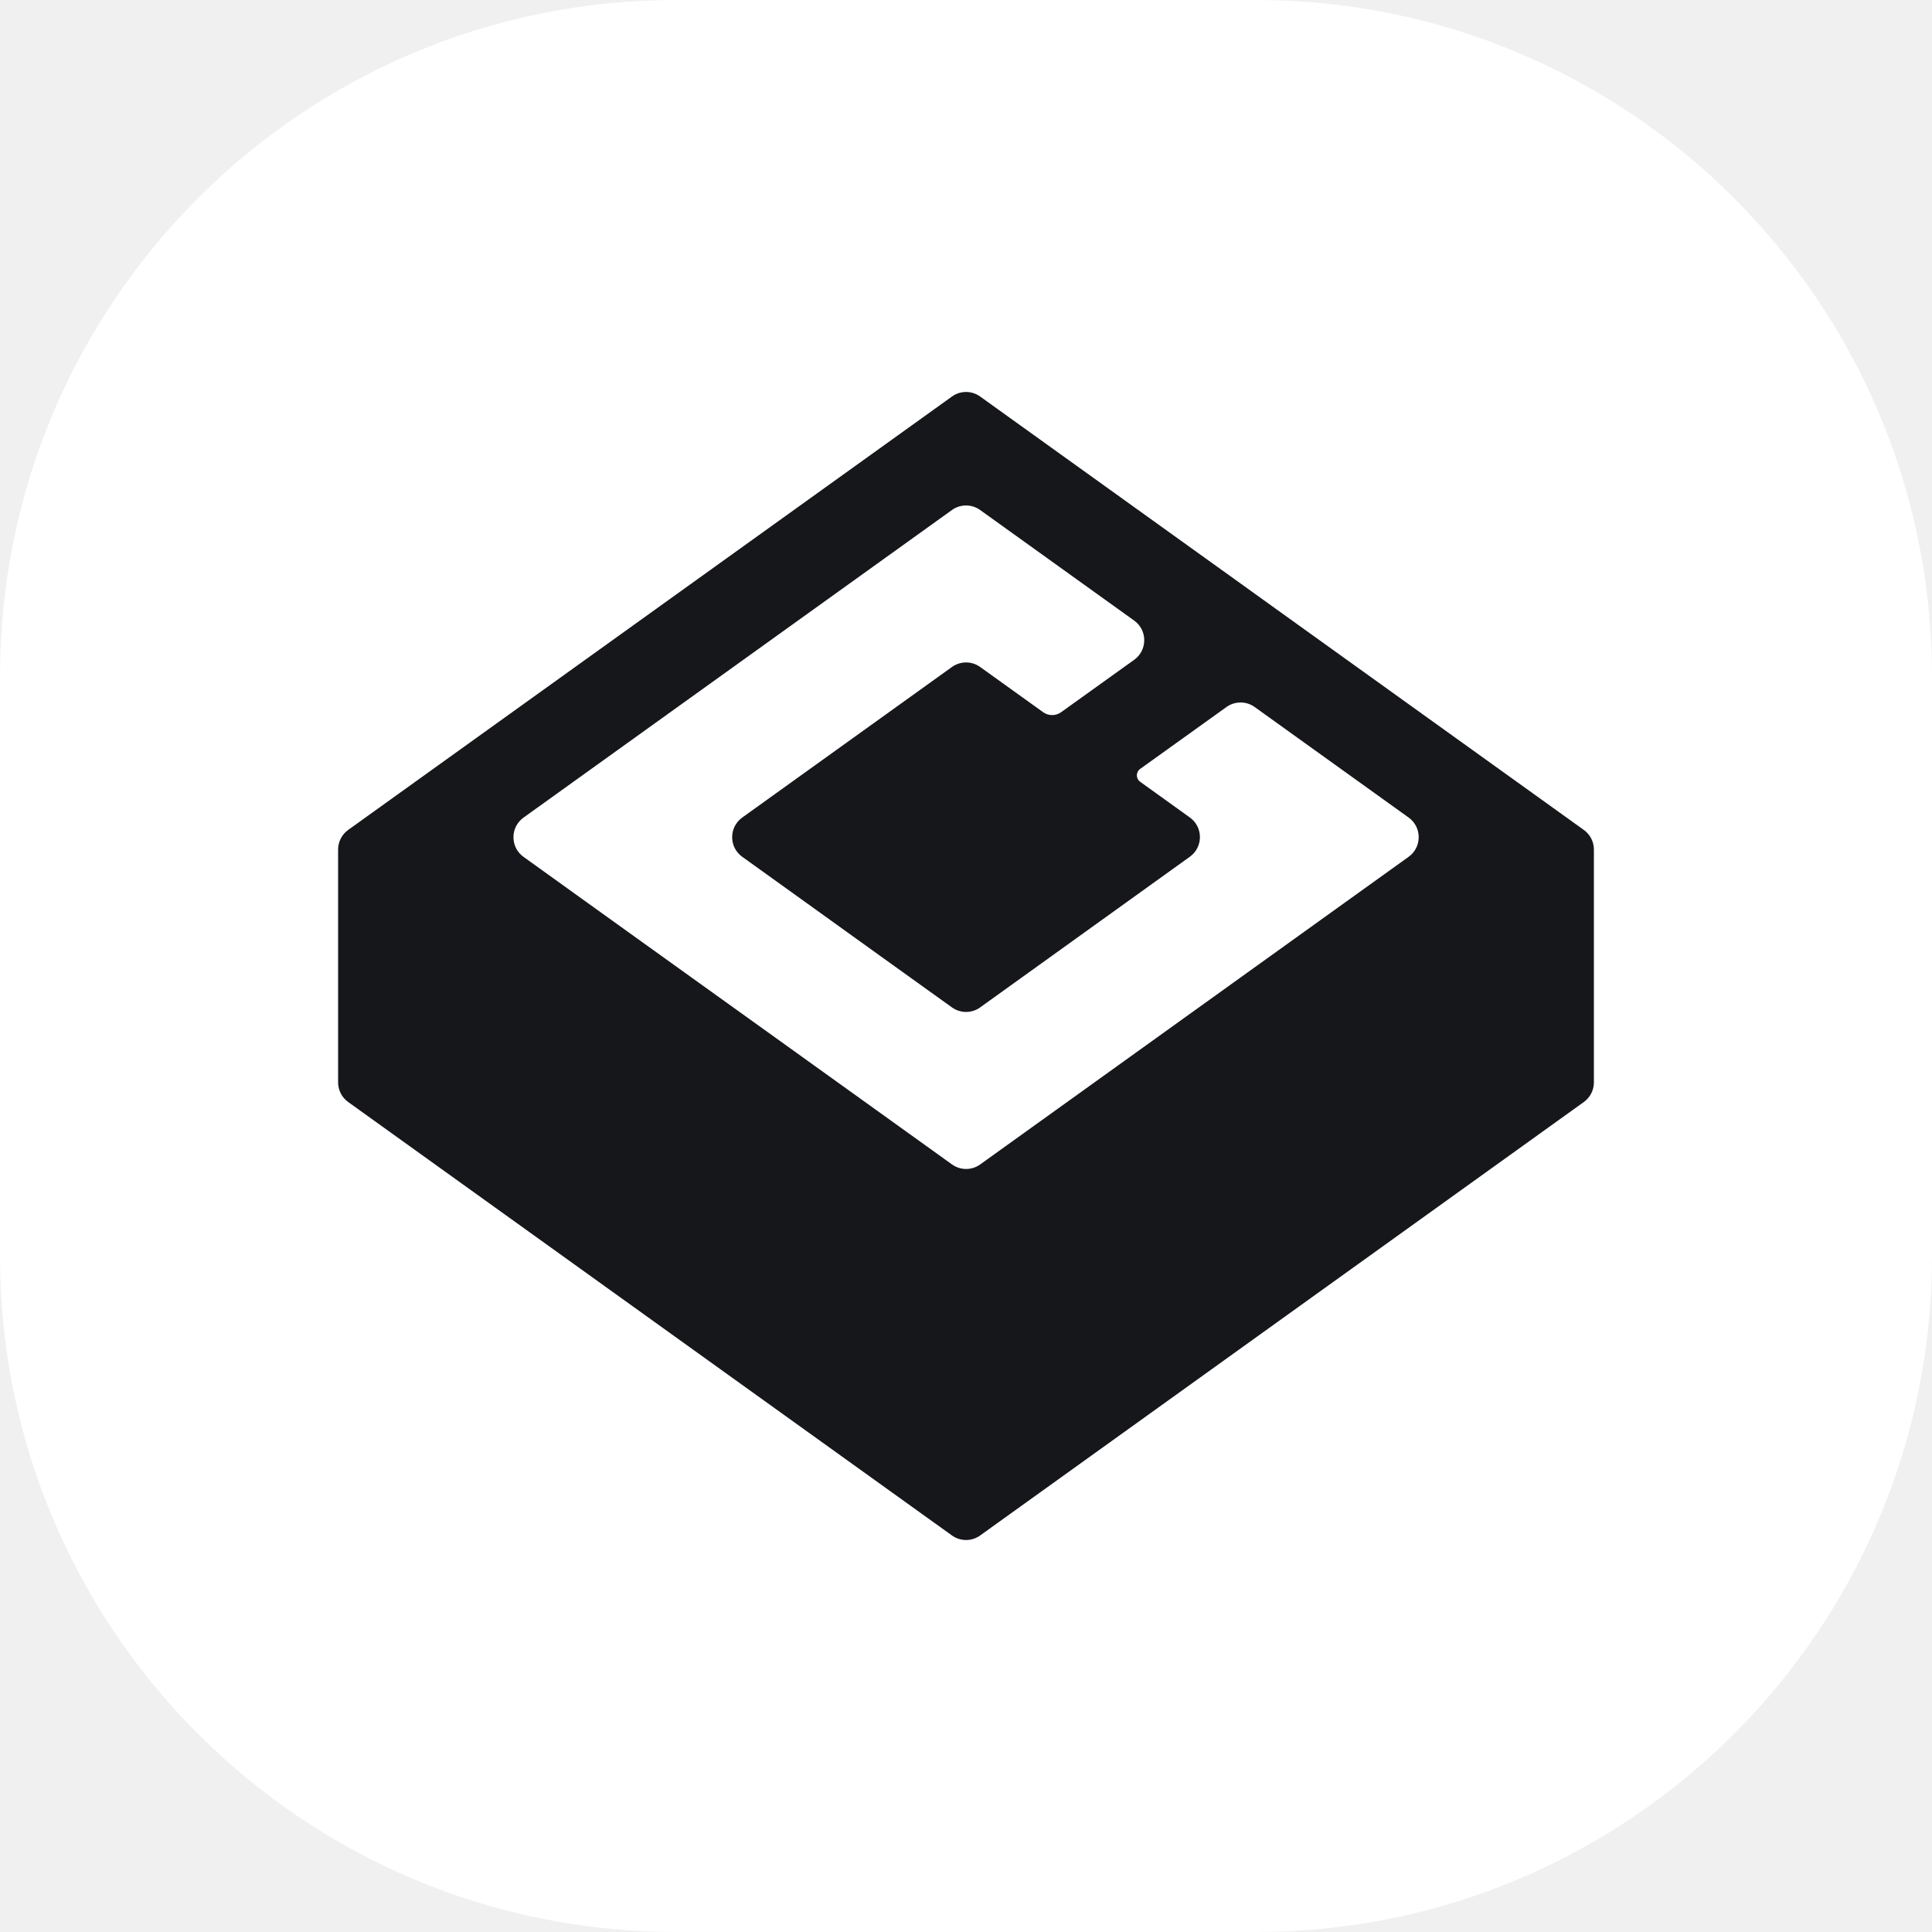
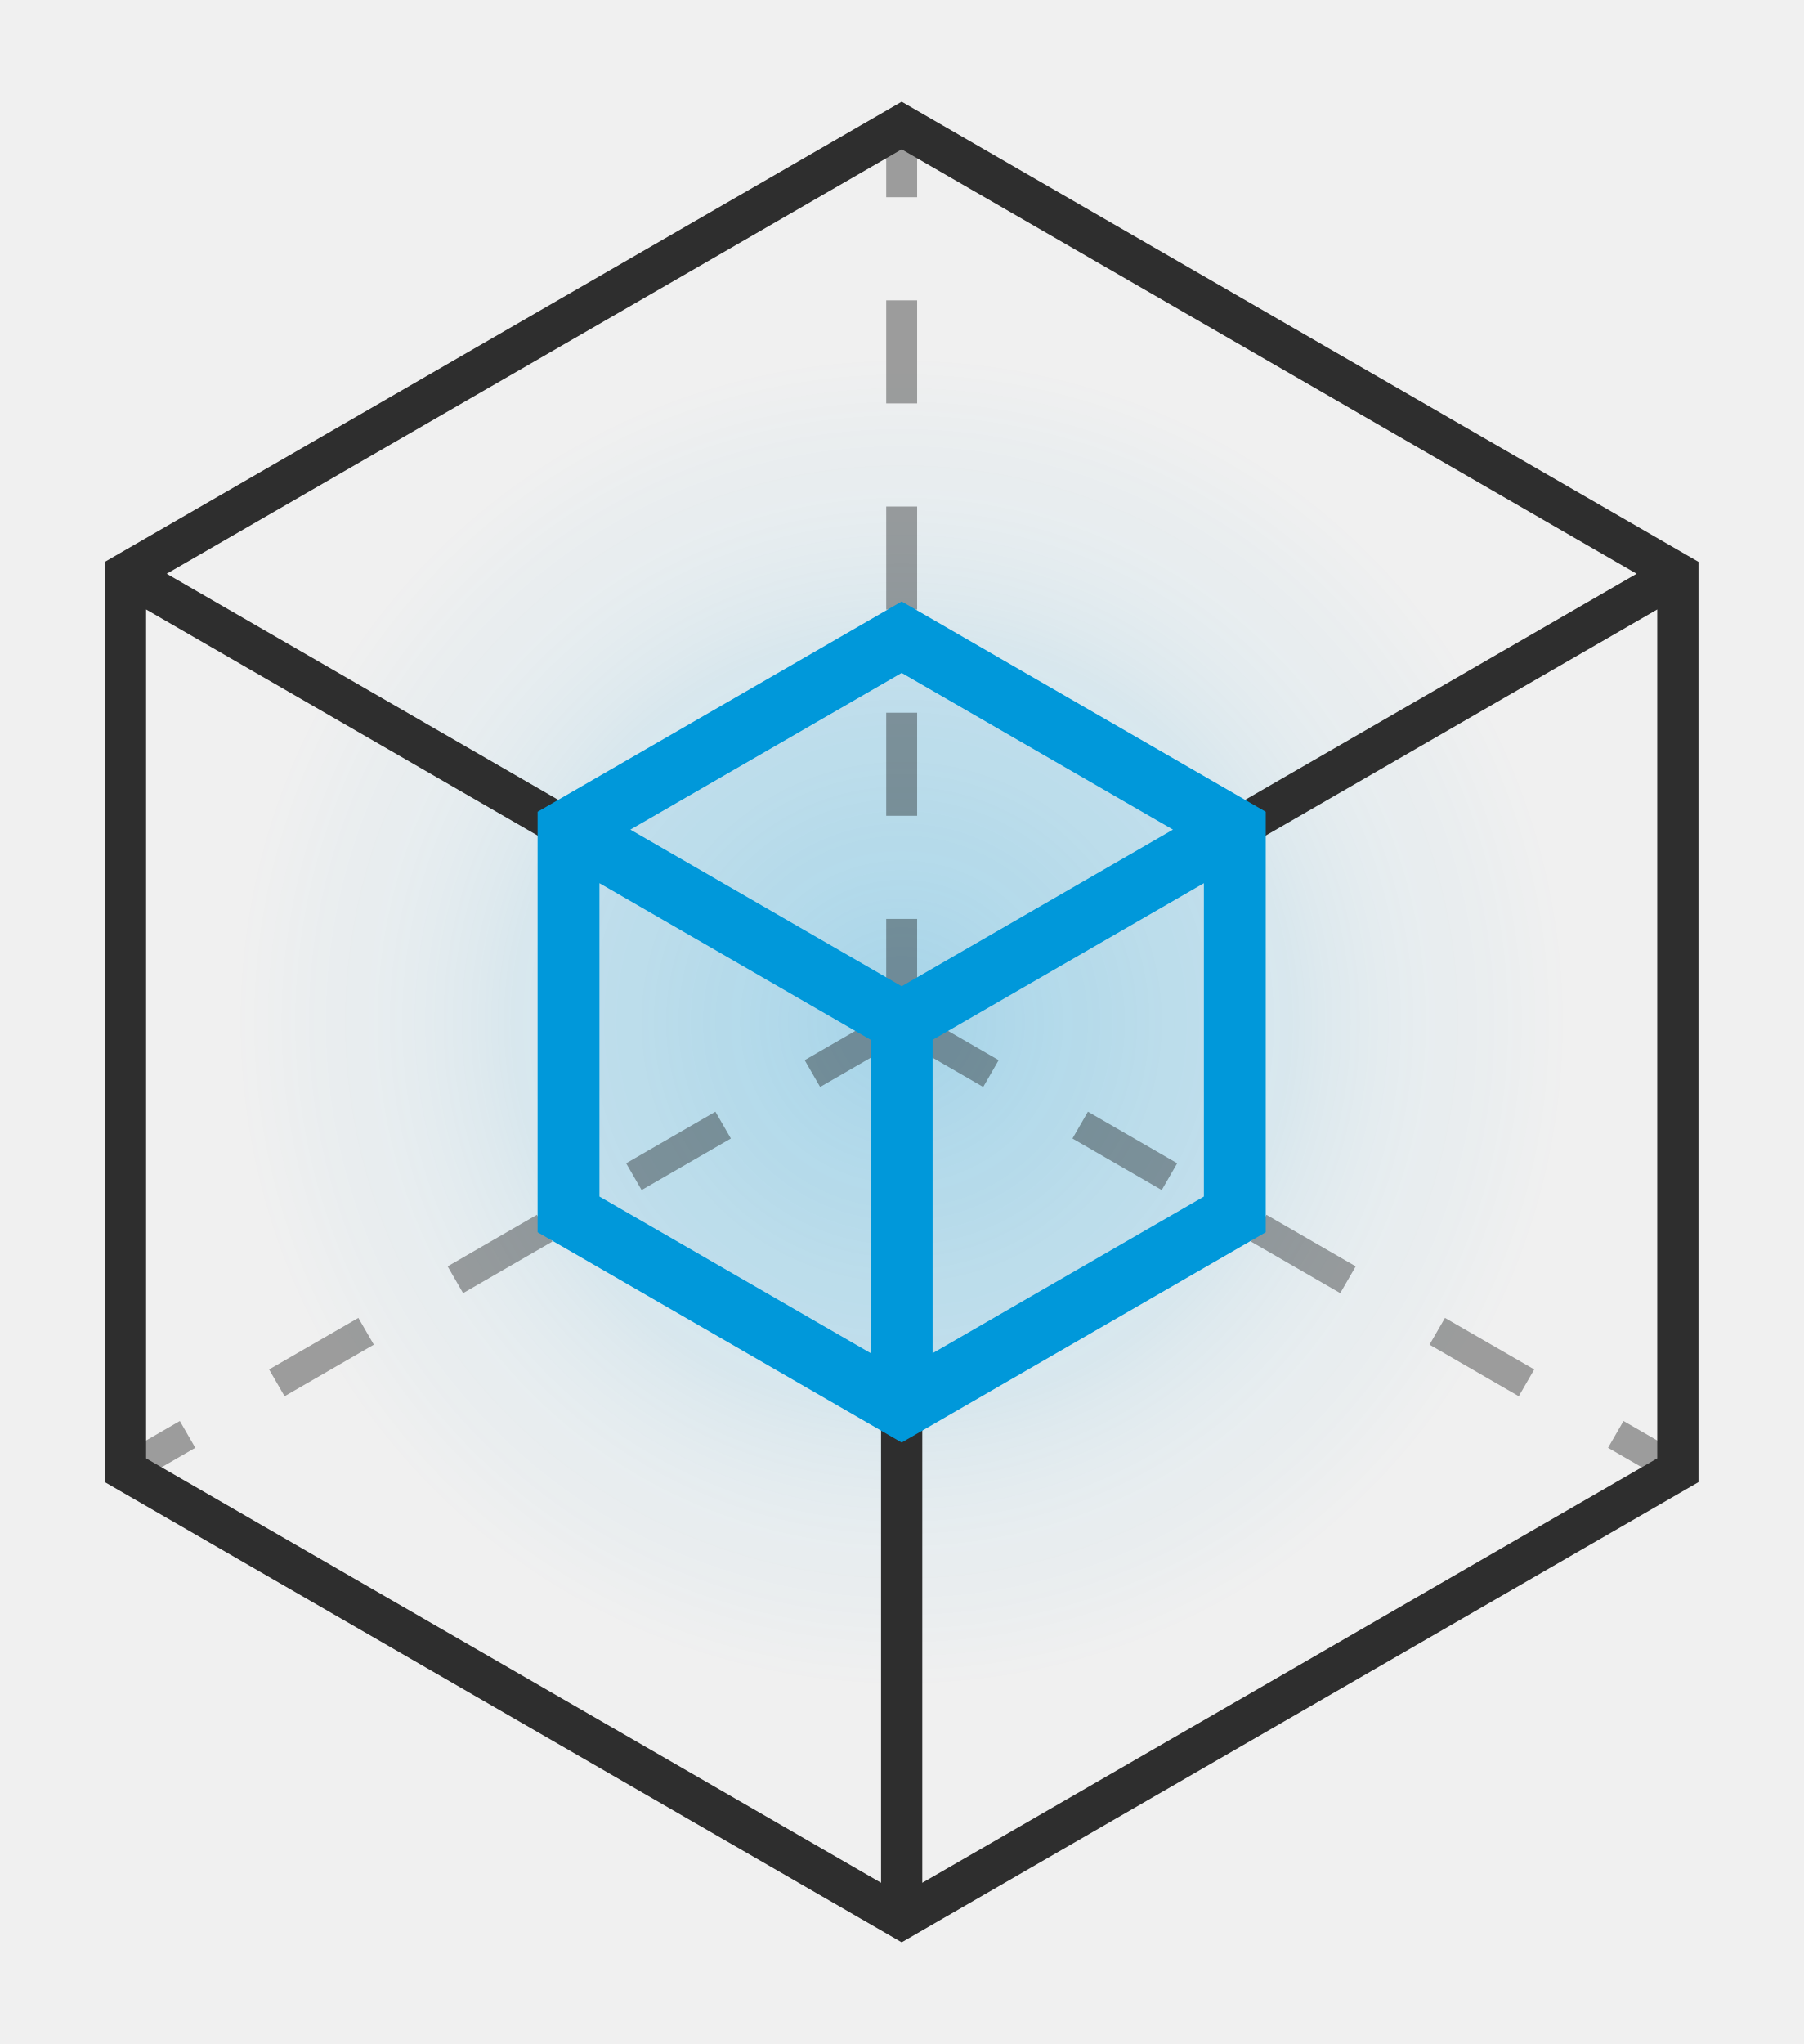
- <svg xmlns="http://www.w3.org/2000/svg" version="1.1" width="1000" height="1000">
-   <g clip-path="url(#SvgjsClipPath1010)">
-     <rect width="1000" height="1000" fill="#ffffff" />
-     <g transform="matrix(12.5,0,0,12.5,150,150)">
-       <svg version="1.1" width="56" height="56">
-         <svg width="56" height="56" viewBox="0 0 56 56" fill="none">
-           <path d="M41 13.333L39.368 12.16L28.585 4.419C28.237 4.168 27.767 4.168 27.419 4.419L2.417 22.366C2.155 22.554 2 22.856 2 23.178V32.819C2 33.142 2.155 33.444 2.417 33.632L27.419 51.581C27.767 51.831 28.237 51.831 28.585 51.581L53.583 33.632C53.845 33.444 54 33.142 54 32.819V23.178C54 22.856 53.845 22.554 53.583 22.366L41 13.333ZM27.419 9.118C27.767 8.868 28.237 8.868 28.585 9.118L34.964 13.697C35.52 14.096 35.52 14.923 34.963 15.322L31.938 17.491C31.716 17.65 31.417 17.65 31.195 17.491L28.585 15.618C28.237 15.368 27.767 15.368 27.419 15.618L18.734 21.853C18.178 22.252 18.178 23.079 18.734 23.478L21.166 25.224L24.438 27.576L27.419 29.715C27.767 29.965 28.237 29.965 28.585 29.715L37.27 23.475C37.825 23.076 37.825 22.25 37.27 21.851L35.212 20.372C35.029 20.241 35.03 19.97 35.212 19.839L38.787 17.275C39.136 17.026 39.605 17.026 39.953 17.276L46.329 21.853C46.884 22.252 46.884 23.079 46.329 23.478L43.302 25.651L28.587 36.217C28.239 36.467 27.77 36.467 27.421 36.217L19.91 30.825L16.638 28.478L12.703 25.654L9.677 23.48C9.122 23.081 9.122 22.254 9.678 21.855L27.419 9.118Z" fill="#16171B" />
-         </svg>
-       </svg>
-     </g>
-   </g>
+ <svg xmlns="http://www.w3.org/2000/svg" viewBox="-50.301 -57.000 100.603 114.000" role="img" aria-label="BoxLite">
+   <style>.fr{stroke:#2E2E2E}.cy{stroke:#0098DA}.ds{stroke:#000000}@media (prefers-color-scheme:dark){.fr{stroke:#D1D1D1}.cy{stroke:#00B0F2}.ds{stroke:#FFFFFF}}</style>
  <defs>
-     <clipPath id="SvgjsClipPath1010">
-       <rect width="1000" height="1000" x="0" y="0" rx="350" ry="350" />
-     </clipPath>
+     <radialGradient id="g" gradientUnits="userSpaceOnUse" cx="0" cy="0" r="37.258">
+       <stop offset="0" stop-color="#0098DA" stop-opacity="0.22" />
+       <stop offset="0.08" stop-color="#0098DA" stop-opacity="0.215" />
+       <stop offset="0.24" stop-color="#0098DA" stop-opacity="0.171" />
+       <stop offset="0.4" stop-color="#0098DA" stop-opacity="0.137" />
+       <stop offset="0.576" stop-color="#0098DA" stop-opacity="0.1" />
+       <stop offset="0.64" stop-color="#0098DA" stop-opacity="0.074" />
+       <stop offset="0.72" stop-color="#0098DA" stop-opacity="0.051" />
+       <stop offset="0.8" stop-color="#0098DA" stop-opacity="0.034" />
+       <stop offset="0.88" stop-color="#0098DA" stop-opacity="0.023" />
+       <stop offset="1" stop-color="#0098DA" stop-opacity="0.0" />
+     </radialGradient>
  </defs>
+   <circle cx="0" cy="0" r="37.258" fill="url(#g)" />
+   <path d="M0.000 -21.461L18.585 -10.730L18.585 10.730L0.000 21.461L-18.585 10.730L-18.585 -10.730Z" fill="#0098DA" fill-opacity="0.095" />
+   <path d="M0 0L0.000 -50.000M0 0L-43.301 25.000M0 0L43.301 25.000" fill="none" class="ds" stroke-opacity="0.35" vector-effect="non-scaling-stroke" stroke-width="1.725" stroke-dasharray="5.75 5.75" />
+   <path d="M0.000 -50.000L43.301 -25.000L43.301 25.000L0.000 50.000L-43.301 25.000L-43.301 -25.000ZM-43.301 -25.000L-18.585 -10.730M43.301 -25.000L18.585 -10.730M0.000 50.000L0.000 21.461" fill="none" class="fr" stroke-linejoin="miter" vector-effect="non-scaling-stroke" stroke-width="2.3" />
+   <path d="M0.000 -21.461L18.585 -10.730L18.585 10.730L0.000 21.461L-18.585 10.730L-18.585 -10.730ZM-18.585 -10.730L0 0L18.585 -10.730M0 0L0.000 21.461" fill="none" class="cy" stroke-linejoin="miter" vector-effect="non-scaling-stroke" stroke-width="3.45" />
</svg>
